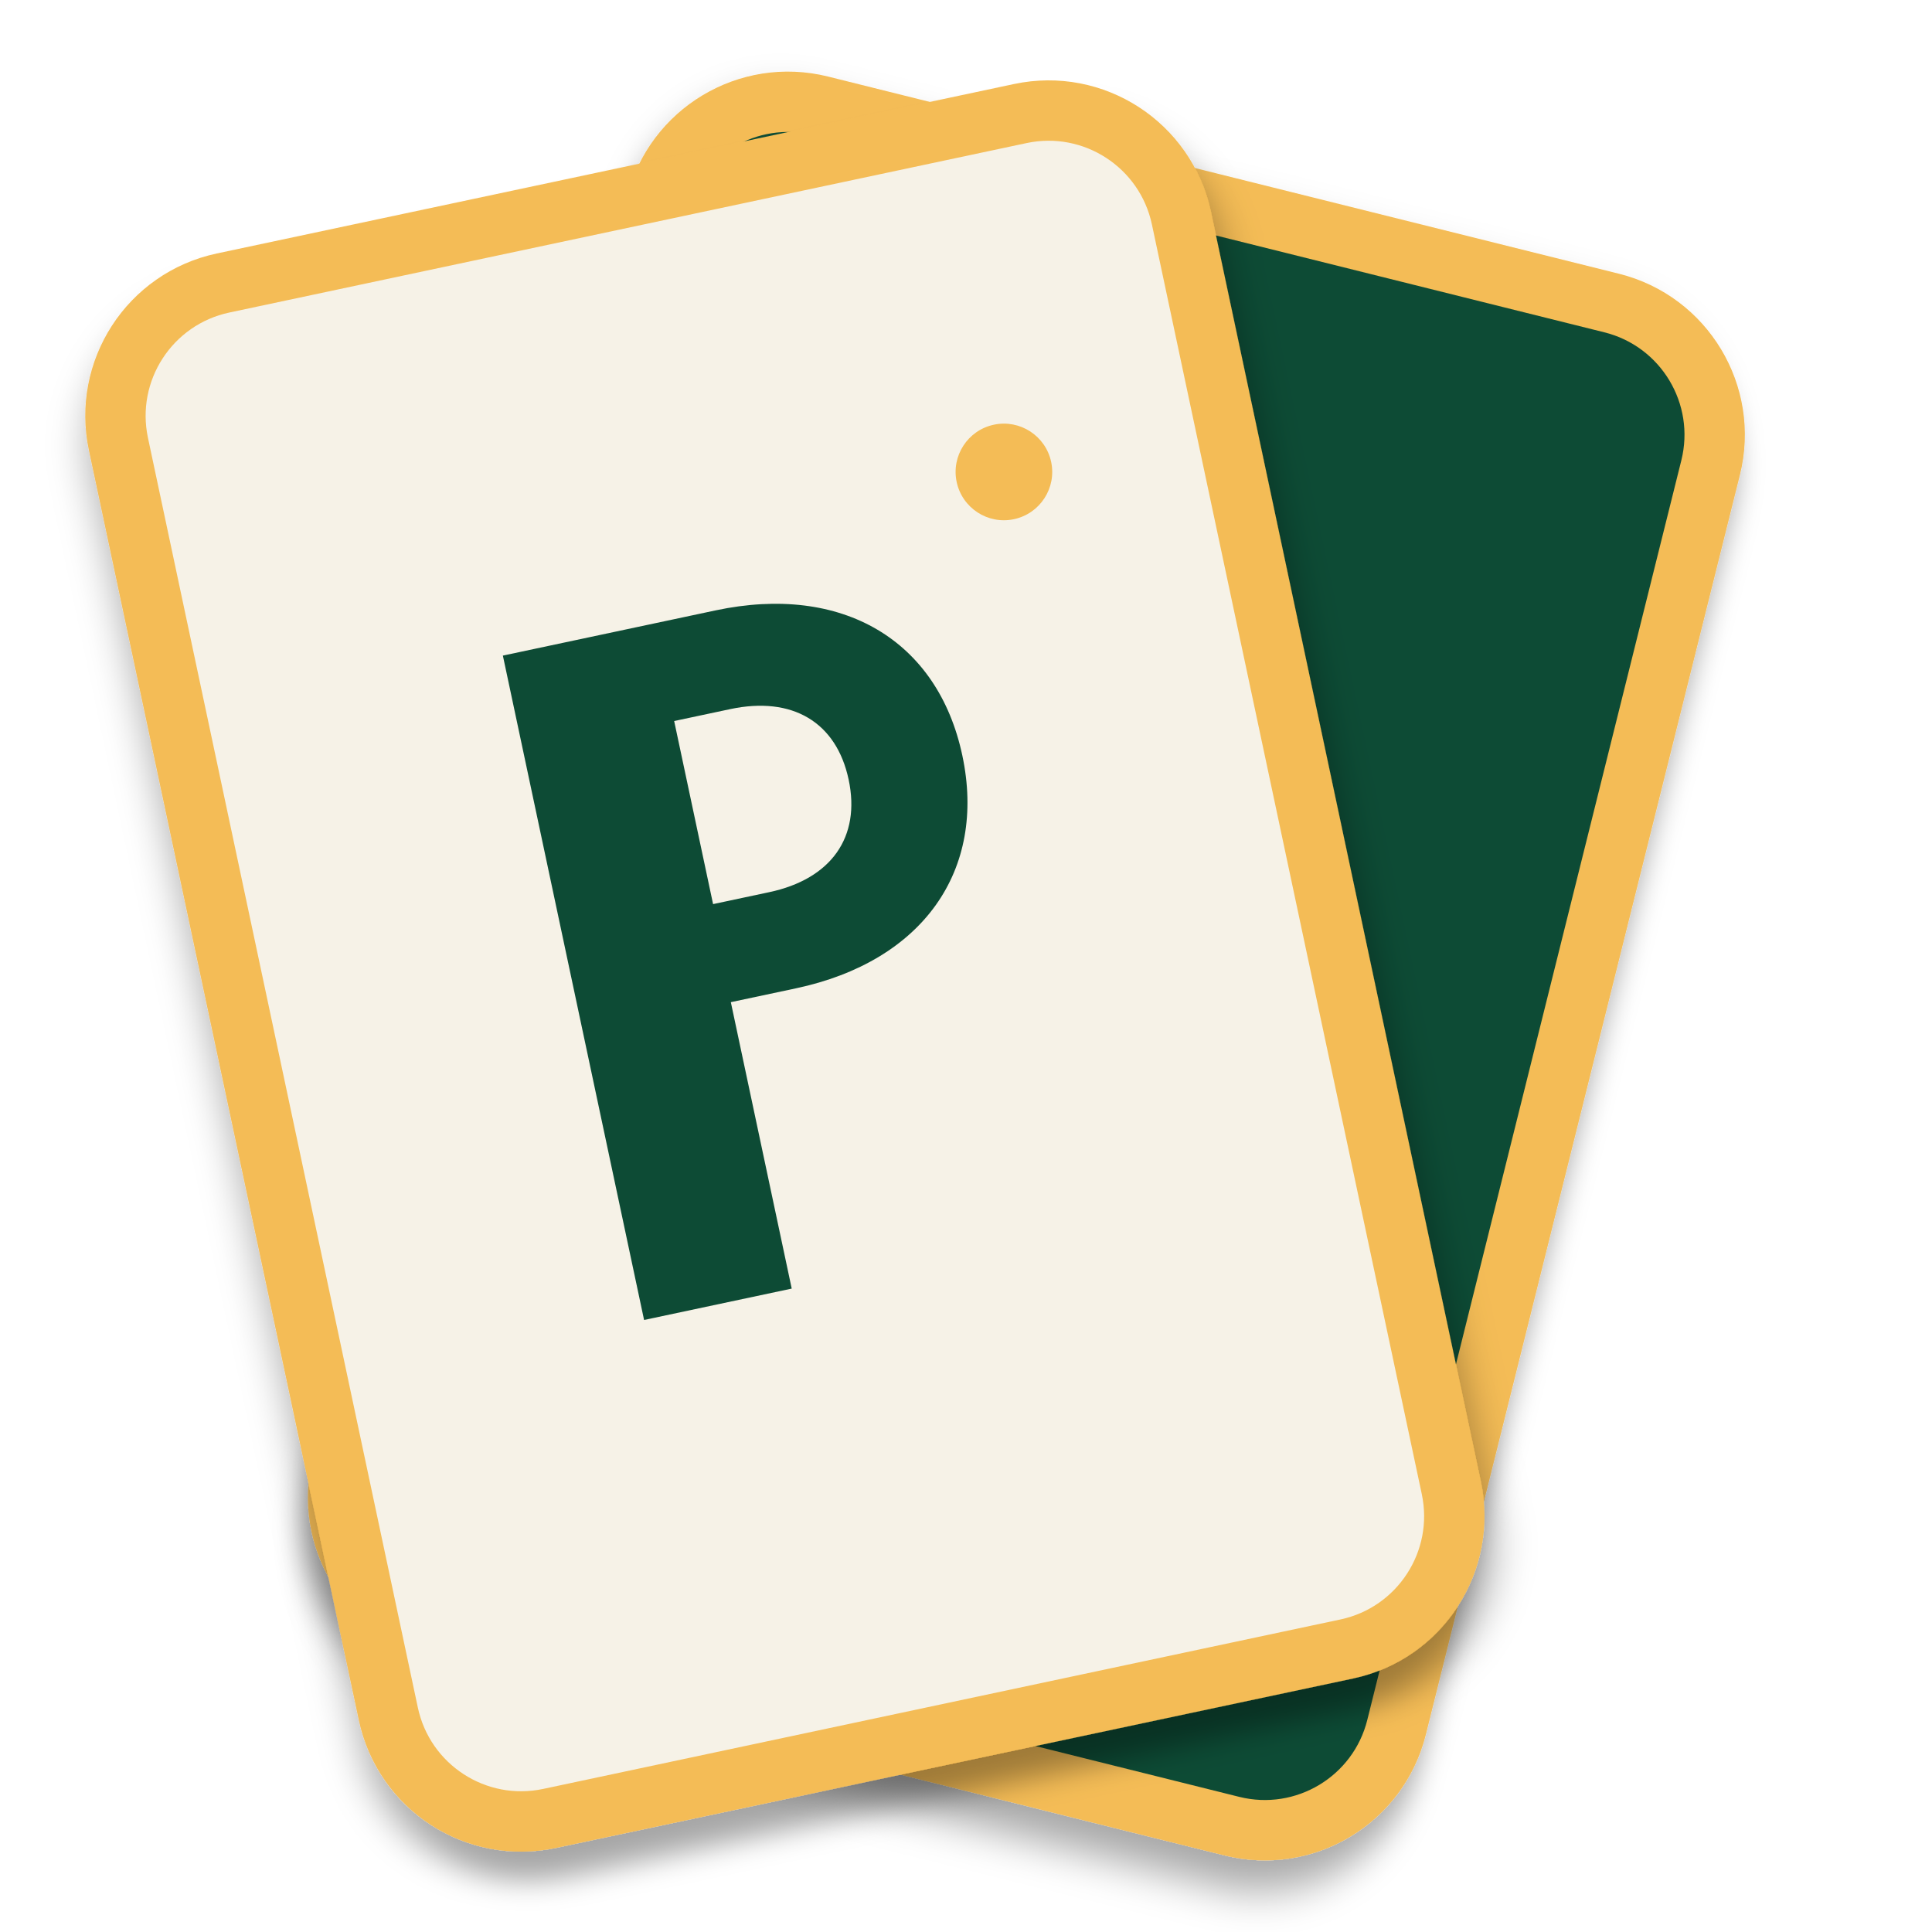
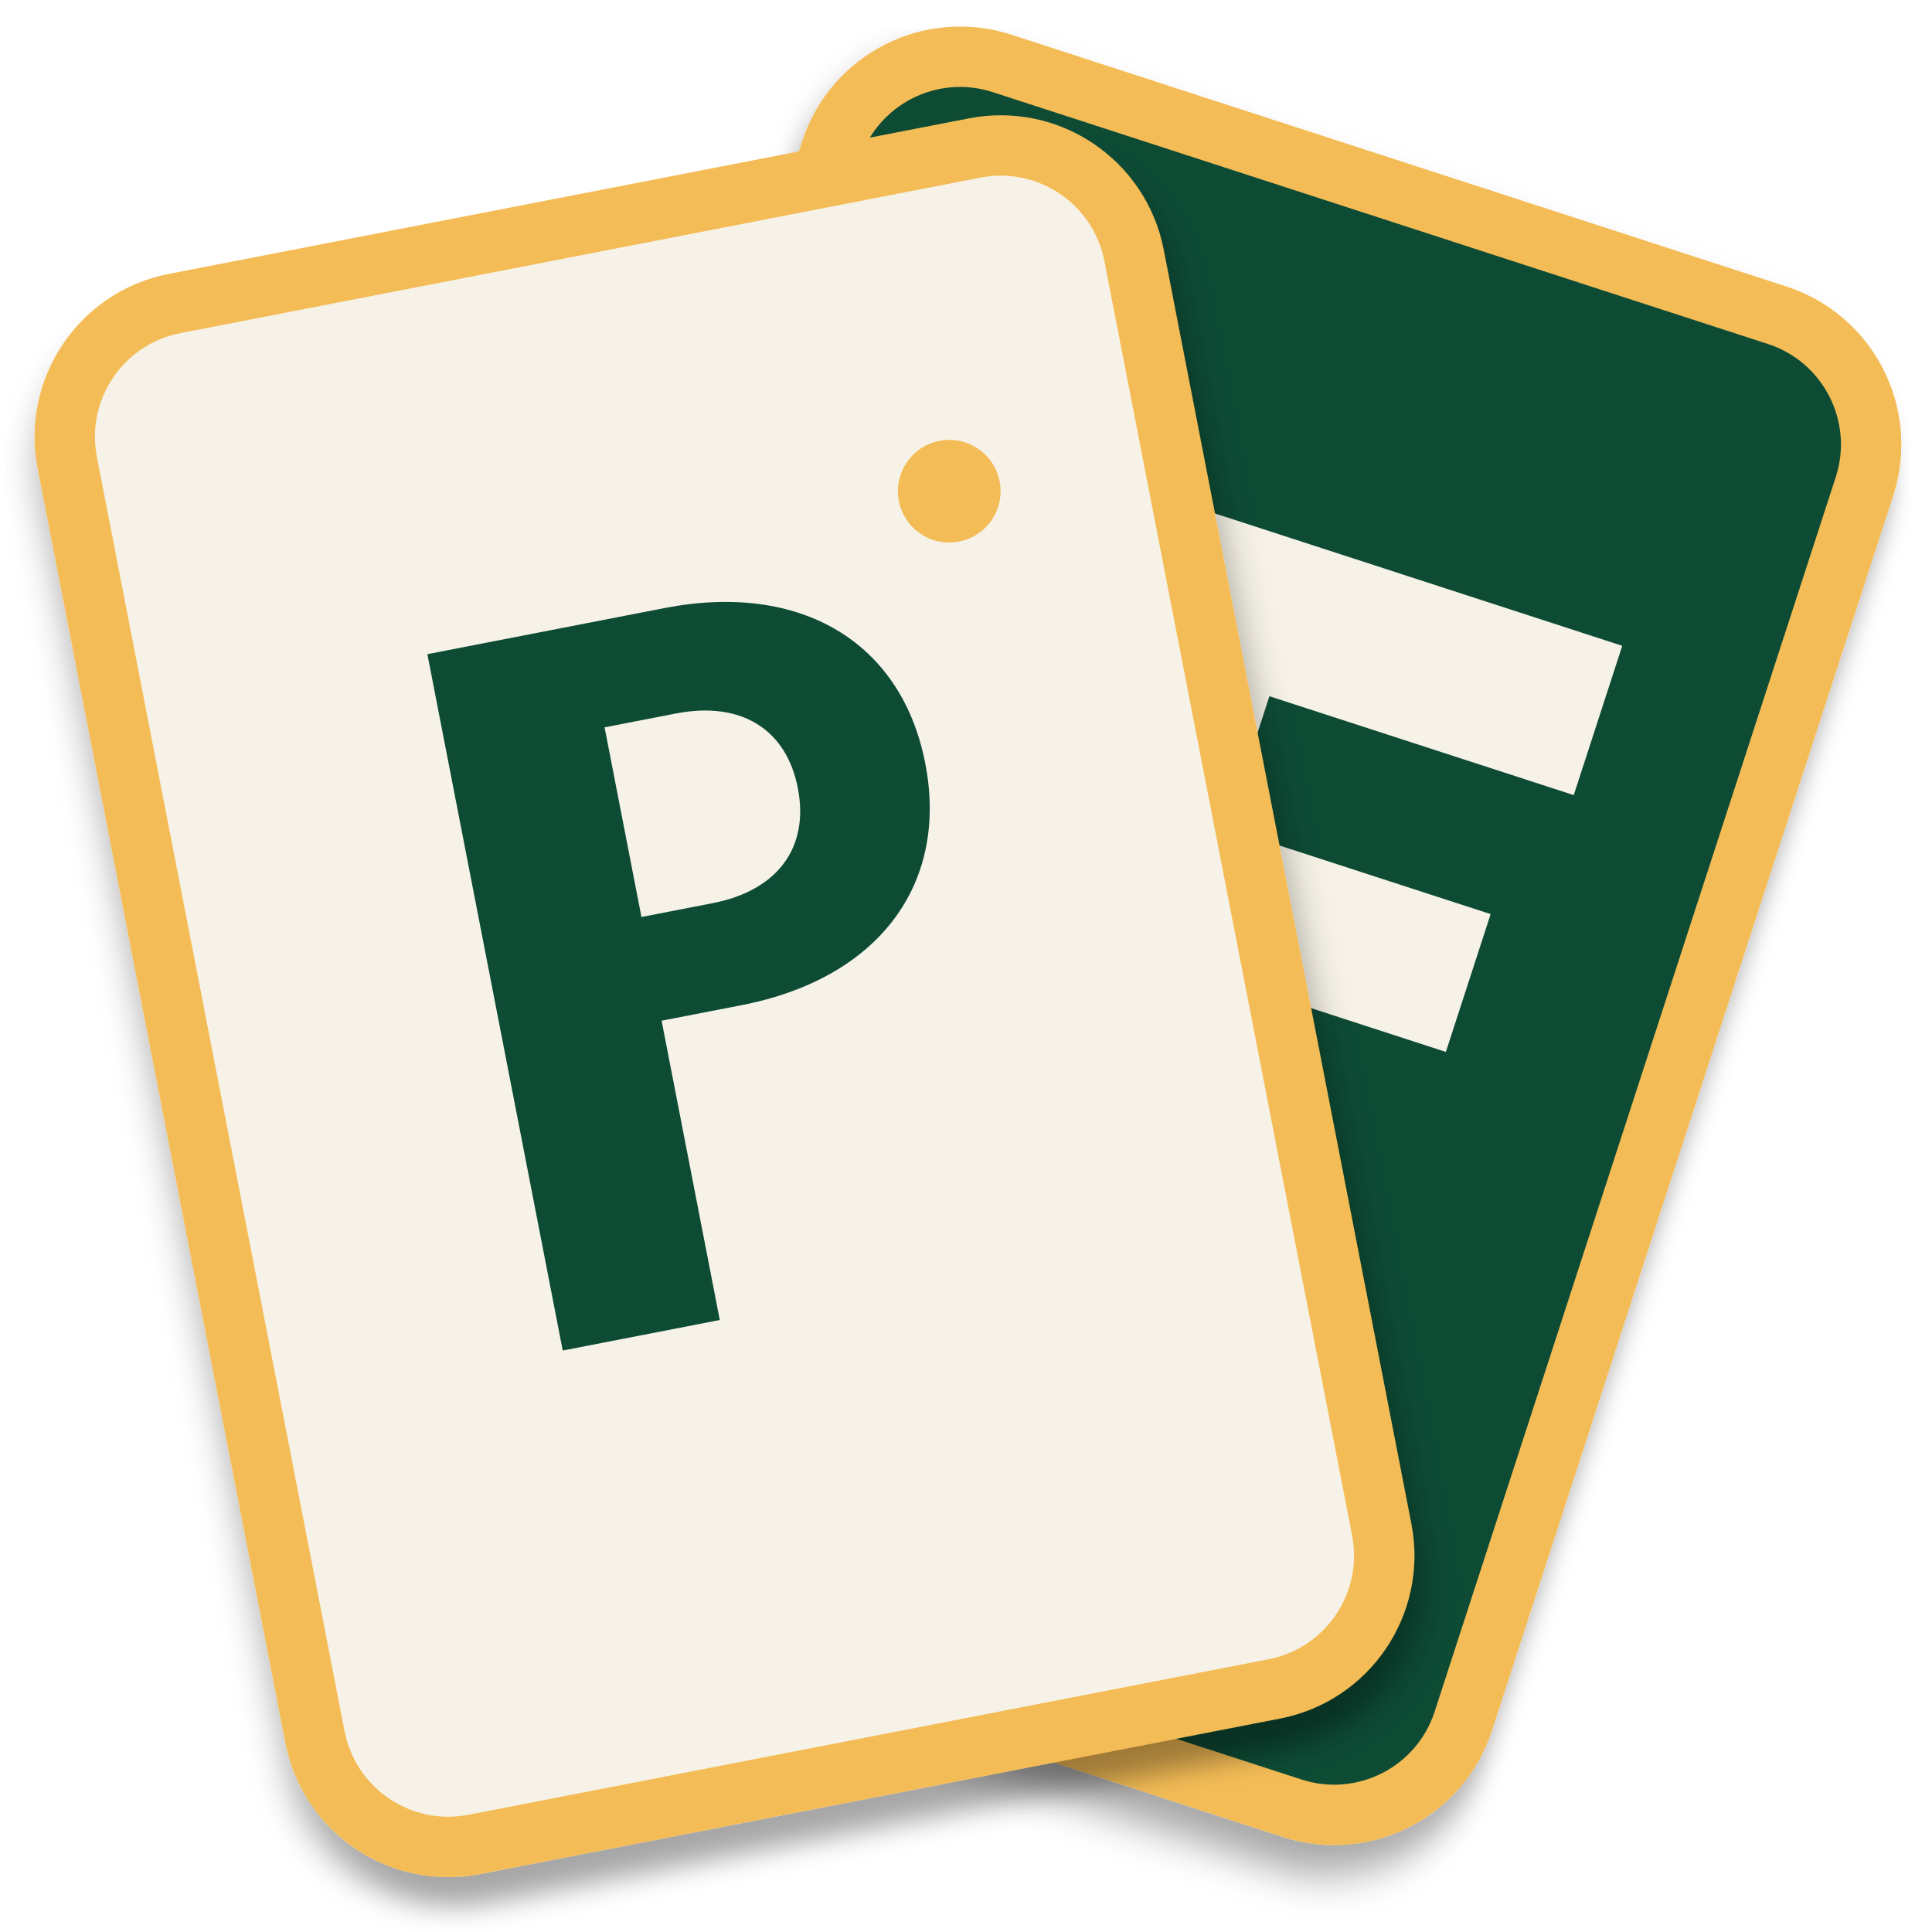
<svg xmlns="http://www.w3.org/2000/svg" viewBox="0 0 64 64" role="img" aria-label="Poker Faces">
  <defs>
    <filter id="soft" x="-10%" y="-10%" width="120%" height="120%">
-       <feDropShadow dx="0" dy="1" stdDeviation="0.6" flood-color="#07100D" flood-opacity="0.35" />
+       <feDropShadow dx="0" dy="1" stdDeviation="0.55" flood-color="#07100D" flood-opacity="0.35" />
    </filter>
  </defs>
-   <g transform="translate(34 32) rotate(14) translate(-18 -26)" filter="url(#soft)">
+   <g transform="translate(38 31) rotate(18) translate(-18 -26)" filter="url(#soft)">
    <rect x="0" y="0" width="36" height="52" rx="4.5" fill="#0F4C35" stroke="#F4BC56" stroke-width="2" />
-     <path fill="#F6F2E7" d="M11 14h6.2c3.4 0 5.6 1.9 5.6 4.7 0 2.2-1.2 3.7-3.2 4.4l3.8 9.4h-5.1l-3.3-8.2H16v8.2H11V14zm5.1 7.4c1.35 0 2.15-.7 2.15-1.85S17.45 17.7 16.1 17.7H16v3.7h.1z" />
+     <path fill="#F6F2E7" d="M14 12h16v5.2H19.4v4.6h9.2v4.8H19.4V40H14V12z" />
  </g>
-   <g transform="translate(26 32) rotate(-12) translate(-18 -26)" filter="url(#soft)">
+   <g transform="translate(24 33) rotate(-11) translate(-18 -26)" filter="url(#soft)">
    <rect x="0" y="0" width="36" height="52" rx="4.5" fill="#F6F2E7" stroke="#F4BC56" stroke-width="2" />
-     <path fill="#0F4C35" d="M11 14h7.2c4.3 0 7 2.5 7 6.4 0 3.9-2.7 6.4-7 6.4H16v9.7H11V14zm5.1 9.5h1.9c2.1 0 3.35-1.15 3.35-3.1S20.1 17.3 18 17.3h-1.9v6.2z" />
-     <circle cx="28.5" cy="11.5" r="1.6" fill="#F4BC56" />
+     <path fill="#0F4C35" d="M10.5 13h8c4.6 0 7.5 2.6 7.5 6.7 0 4.1-2.9 6.7-7.5 6.7H15.8v10.1h-5.3V13zm5.3 9.9h2.4c2.2 0 3.5-1.2 3.5-3.2S20.4 16.5 18.2 16.5h-2.4v6.4z" />
+     <circle cx="28.5" cy="11" r="1.7" fill="#F4BC56" />
  </g>
</svg>
